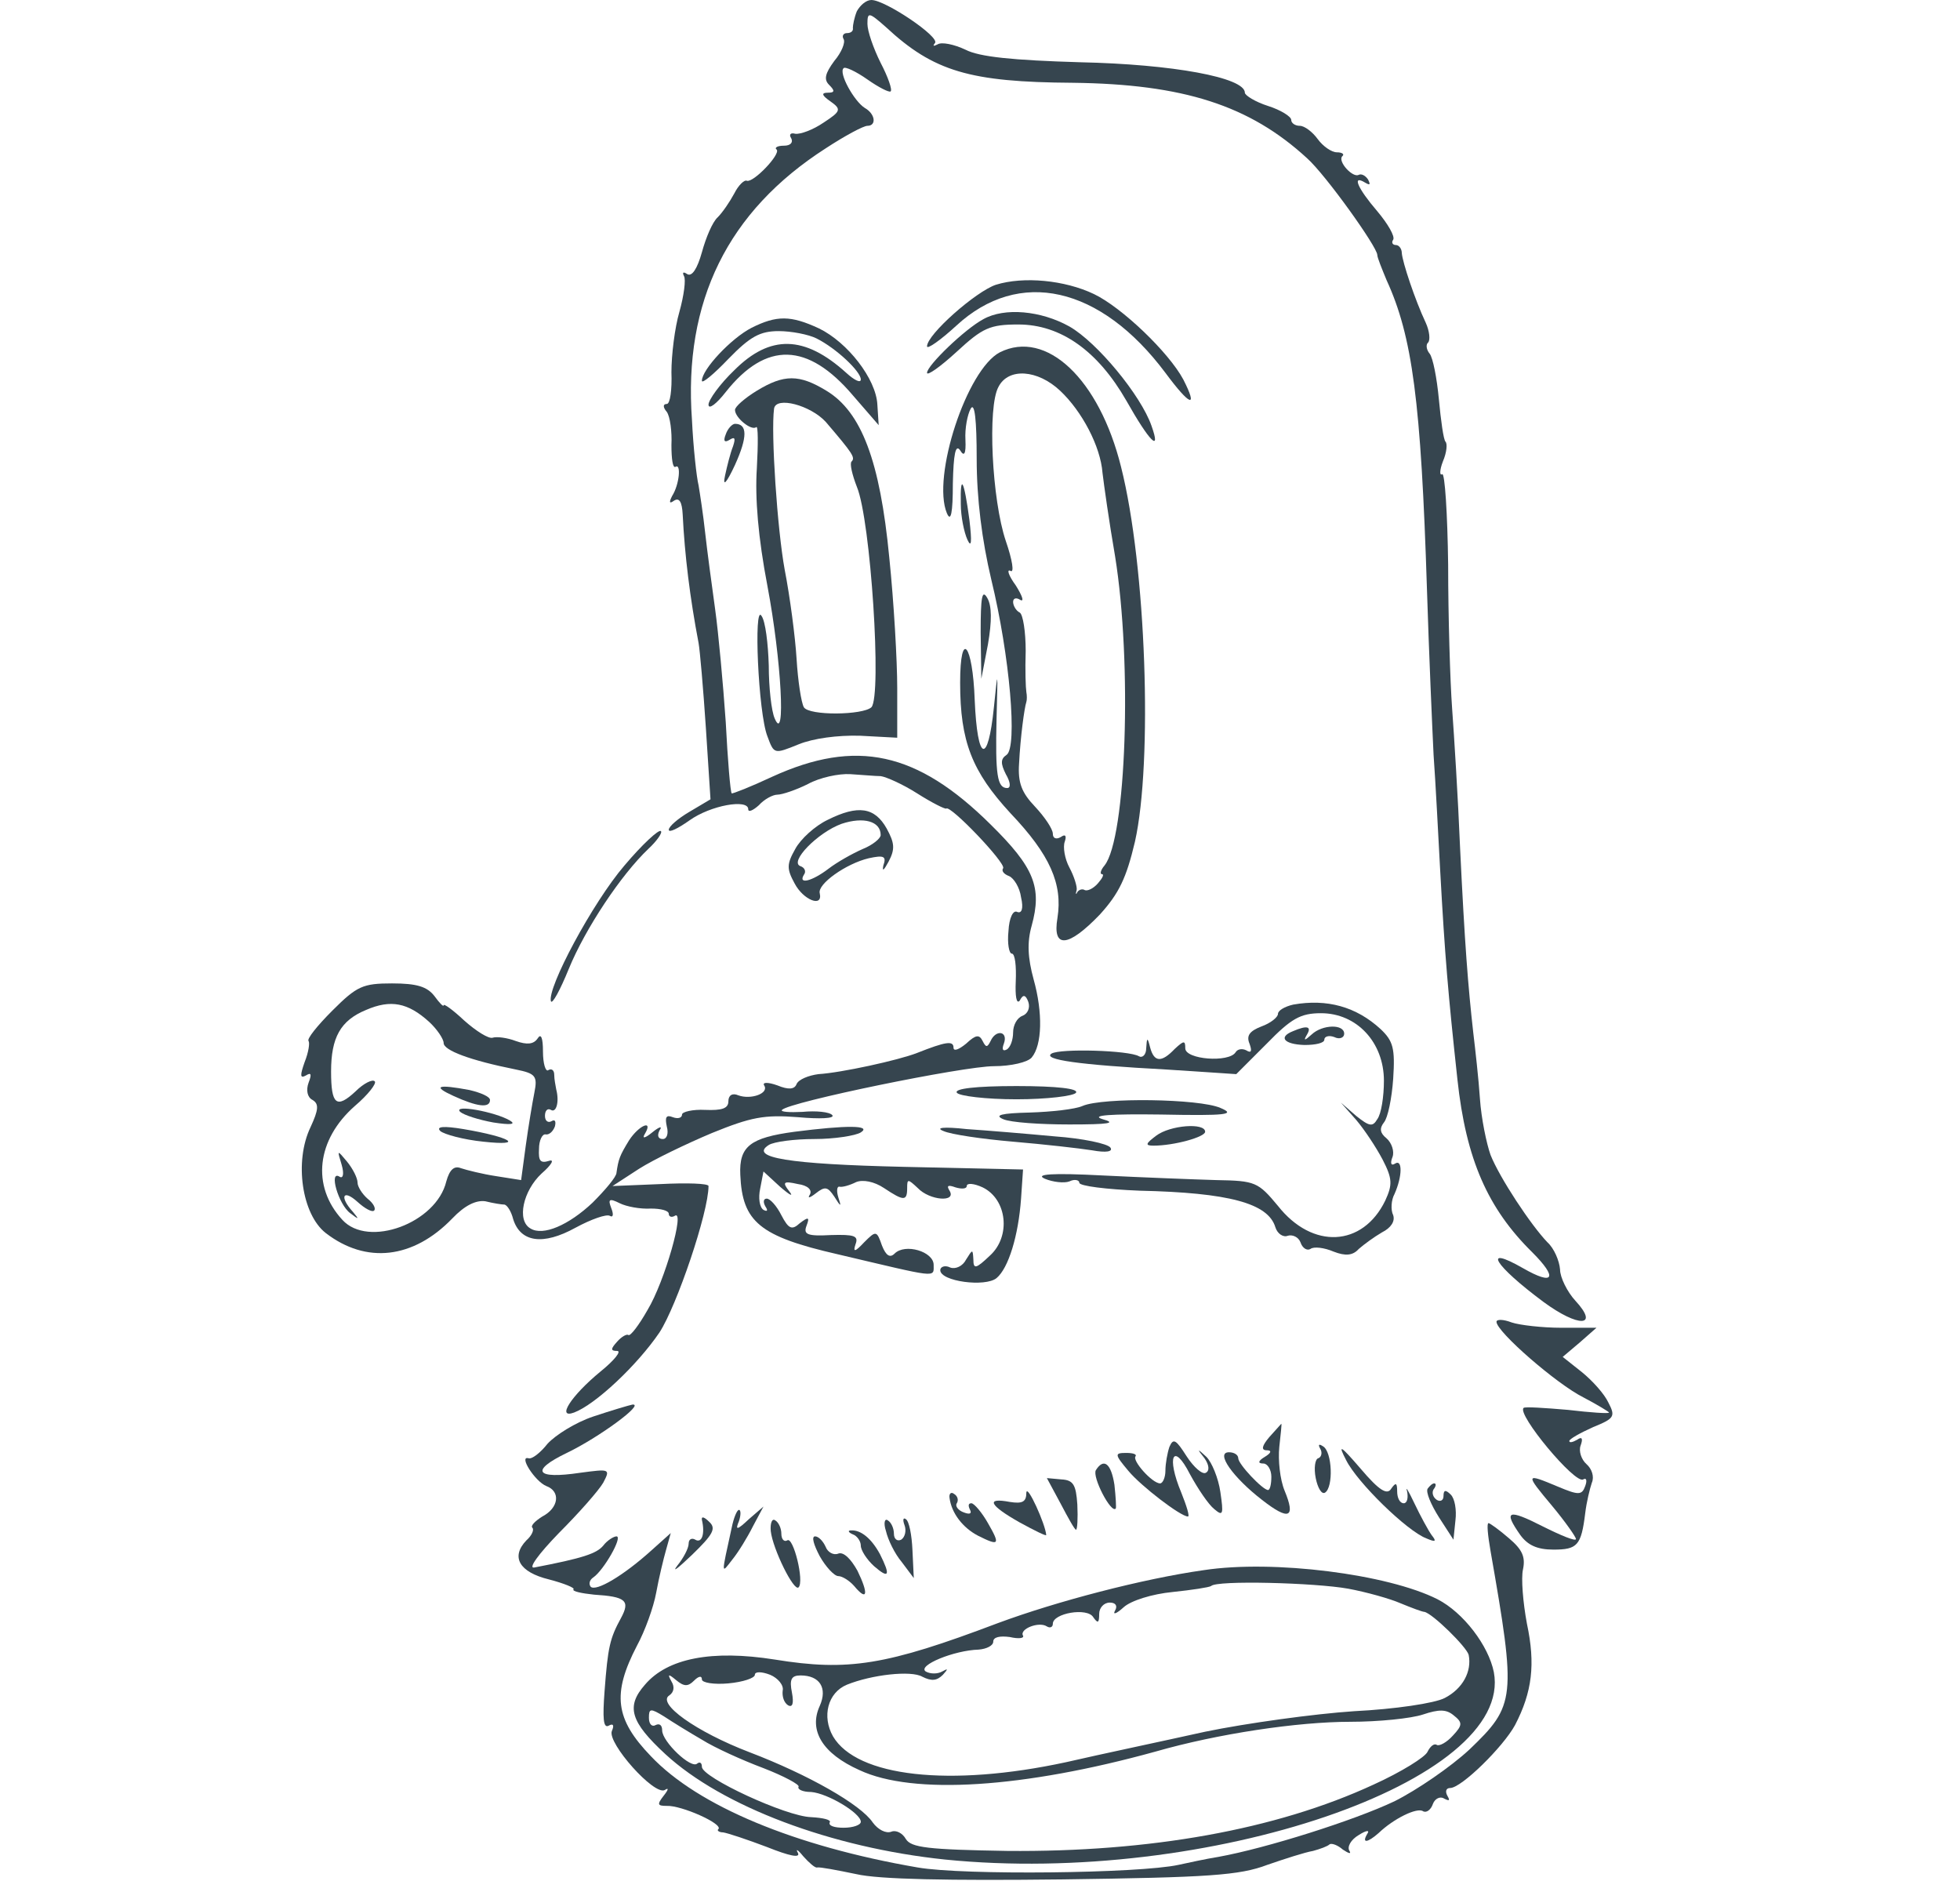
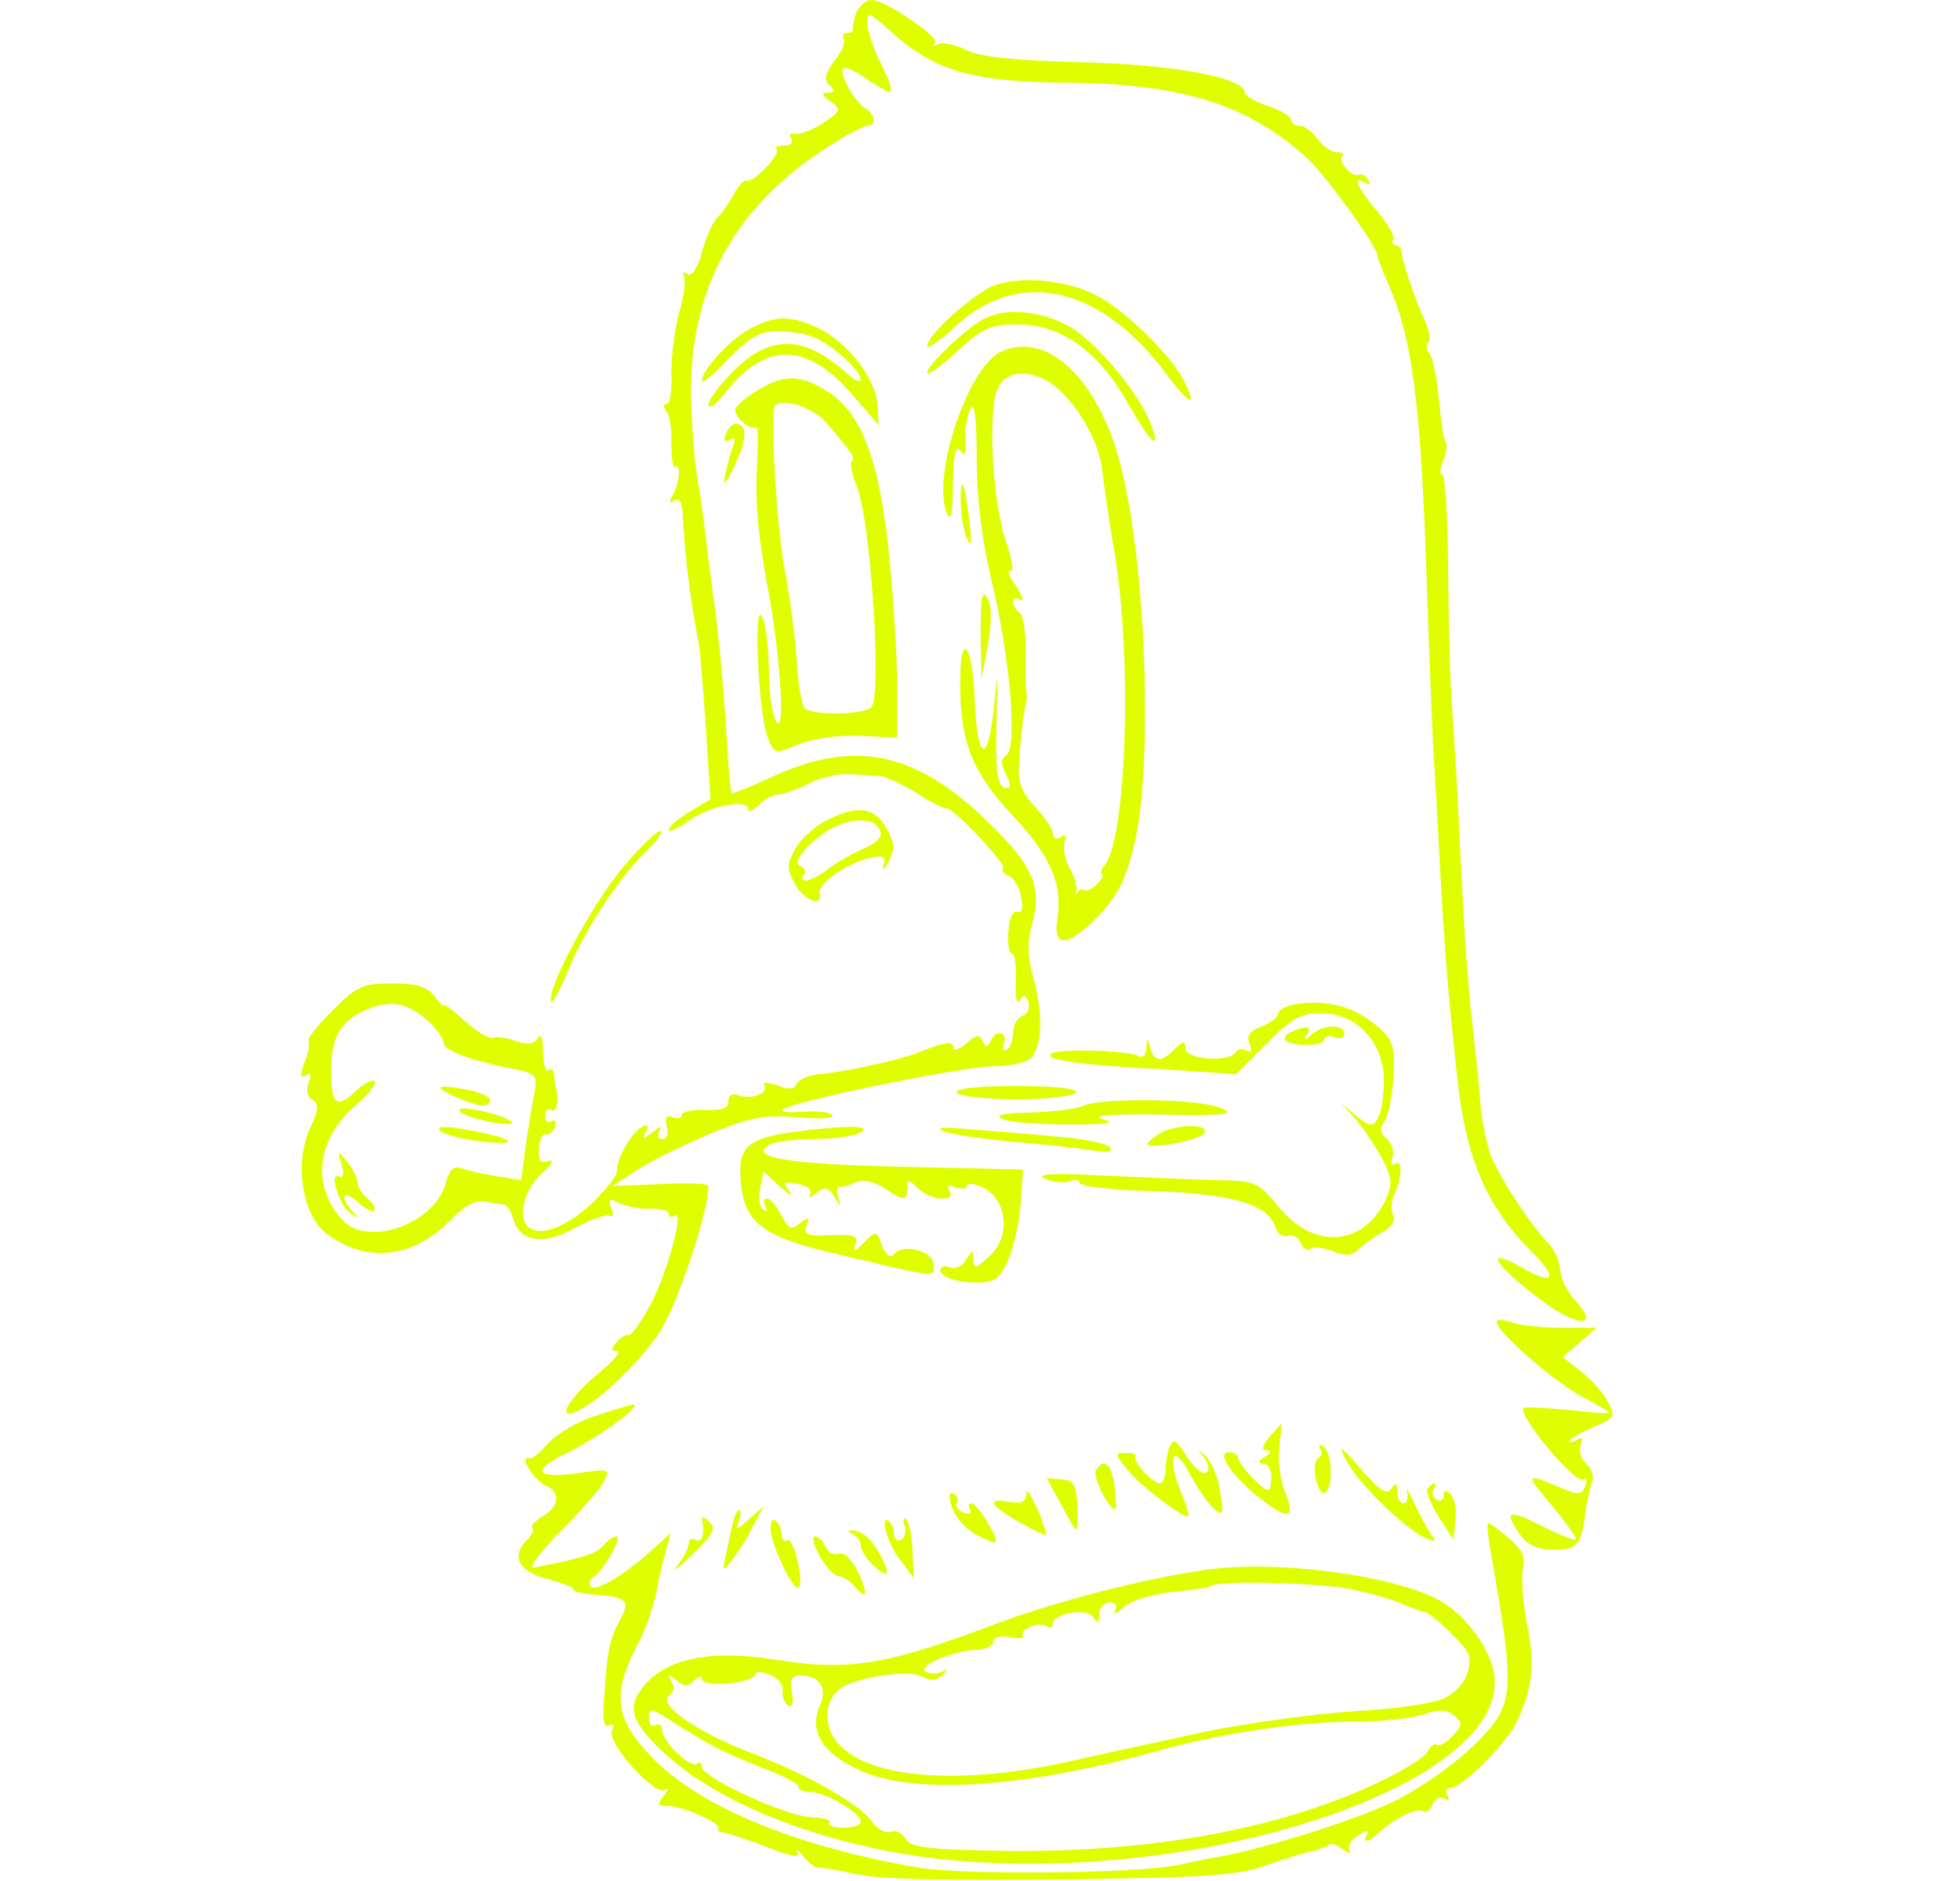
<svg xmlns="http://www.w3.org/2000/svg" viewBox="0 0 296 284" preserveAspectRatio="xMidYMid meet">
-   <g transform="translate(0,284) scale(0.1,-0.1)" fill="#36454f" stroke="none">
+   <g transform="translate(0,284) scale(0.1,-0.1)" fill="#DFFF00" stroke="none">
    <path d="M1294 2823 c-4 -10 -6 -21 -6 -25 1 -5 -3 -8 -9 -8 -5 0 -8 -4 -5 -9 3 -5 -3 -20 -14 -33 -14 -19 -16 -28 -8 -36 9 -9 9 -12 -2 -12 -10 0 -9 -4 4 -13 17 -12 16 -15 -10 -32 -16 -11 -35 -18 -43 -17 -7 2 -10 -1 -6 -7 3 -6 -1 -11 -11 -11 -10 0 -15 -3 -11 -6 6 -7 -35 -50 -45 -47 -4 2 -13 -7 -19 -19 -7 -13 -18 -29 -25 -36 -8 -7 -18 -31 -24 -53 -7 -25 -15 -37 -22 -33 -6 4 -8 3 -5 -3 3 -5 0 -29 -7 -54 -7 -24 -12 -65 -12 -91 1 -27 -2 -48 -7 -48 -6 0 -6 -5 0 -12 5 -7 8 -30 7 -50 0 -21 2 -35 6 -33 9 6 6 -27 -5 -44 -5 -10 -4 -12 3 -7 8 5 12 -2 13 -21 3 -61 11 -126 24 -194 2 -11 7 -68 11 -128 l7 -108 -32 -19 c-17 -10 -31 -22 -31 -27 0 -5 14 2 31 14 32 23 89 33 89 17 0 -5 7 -2 16 6 8 9 21 16 28 16 7 0 28 7 46 16 18 10 47 16 64 15 17 -1 38 -3 46 -3 8 -1 33 -12 55 -26 22 -14 42 -24 44 -23 6 6 90 -82 86 -90 -3 -4 1 -9 9 -12 7 -3 16 -17 18 -32 4 -17 1 -25 -6 -22 -6 3 -12 -9 -13 -29 -2 -19 1 -34 5 -34 5 0 7 -19 6 -42 -1 -22 1 -35 6 -29 5 10 9 9 13 -2 3 -9 -1 -18 -9 -21 -8 -3 -14 -14 -14 -25 0 -11 -4 -23 -10 -26 -6 -3 -7 1 -4 9 7 19 -12 22 -20 4 -5 -10 -7 -10 -12 0 -5 10 -10 10 -25 -4 -11 -9 -19 -12 -19 -6 0 11 -12 9 -55 -8 -28 -11 -115 -30 -149 -32 -15 -2 -30 -8 -33 -15 -3 -8 -12 -9 -29 -2 -14 5 -23 5 -20 0 8 -12 -20 -22 -39 -15 -9 4 -15 0 -15 -9 0 -11 -10 -14 -35 -13 -19 1 -35 -3 -35 -7 0 -5 -6 -7 -14 -4 -10 4 -12 0 -9 -14 3 -11 0 -19 -6 -19 -7 0 -9 5 -5 13 5 7 0 6 -11 -3 -11 -9 -16 -10 -11 -2 13 22 -9 13 -24 -10 -14 -23 -16 -28 -19 -49 0 -6 -17 -26 -36 -45 -36 -34 -75 -51 -94 -39 -21 12 -11 57 17 83 15 13 20 22 11 19 -13 -4 -16 0 -15 18 0 13 5 23 10 22 5 -1 11 4 14 12 2 8 0 11 -5 8 -5 -3 -10 0 -10 8 0 8 4 12 9 9 8 -5 13 12 8 31 -1 6 -3 15 -3 22 0 7 -4 10 -9 7 -4 -3 -8 10 -8 28 0 21 -3 28 -8 20 -6 -9 -16 -10 -33 -4 -13 5 -29 7 -35 5 -6 -2 -25 10 -43 26 -17 16 -31 26 -31 23 0 -3 -6 3 -14 14 -11 14 -26 19 -64 19 -44 0 -53 -4 -90 -41 -23 -23 -39 -43 -36 -46 2 -3 0 -17 -6 -32 -7 -20 -7 -25 2 -20 8 5 9 2 4 -11 -4 -11 -2 -22 6 -26 10 -6 9 -15 -3 -41 -25 -52 -13 -132 23 -160 61 -47 132 -39 191 22 19 20 36 28 50 26 12 -3 25 -5 29 -5 4 -1 10 -10 13 -22 11 -35 45 -40 94 -13 24 13 47 21 52 18 5 -3 6 2 2 12 -5 13 -3 15 13 7 10 -5 31 -9 47 -8 15 0 27 -3 27 -8 0 -4 4 -6 9 -3 16 11 -15 -99 -41 -142 -13 -23 -26 -40 -29 -38 -2 2 -10 -2 -17 -10 -10 -11 -10 -14 0 -14 7 0 -4 -14 -25 -31 -45 -37 -67 -72 -40 -62 32 12 95 71 129 121 26 40 74 181 74 221 0 4 -33 5 -72 3 l-73 -3 40 26 c22 14 72 38 110 54 59 24 79 28 130 24 33 -3 56 -2 52 3 -4 5 -25 7 -45 5 -20 -1 -34 0 -31 3 11 12 274 66 320 66 26 0 51 6 57 13 16 19 17 68 3 118 -9 33 -10 56 -3 81 16 58 4 88 -62 153 -111 110 -203 130 -330 72 -32 -15 -60 -26 -61 -25 -2 2 -6 50 -9 108 -4 58 -11 134 -16 170 -5 36 -12 88 -15 115 -3 28 -8 60 -10 72 -3 12 -8 57 -10 99 -13 179 54 315 202 410 29 19 57 34 63 34 14 0 12 18 -4 27 -16 10 -40 53 -32 60 2 3 19 -5 36 -17 17 -12 33 -20 35 -18 3 2 -4 22 -15 43 -11 22 -20 48 -20 59 0 18 2 18 28 -5 72 -67 127 -83 282 -84 167 -2 267 -34 354 -114 28 -25 106 -134 106 -146 0 -4 7 -21 14 -38 39 -85 52 -183 61 -467 3 -96 8 -209 10 -250 3 -41 7 -120 10 -175 7 -128 12 -186 26 -315 13 -121 46 -195 113 -261 39 -39 33 -51 -14 -24 -63 36 -43 4 31 -51 53 -39 85 -38 48 2 -12 13 -23 35 -23 47 -1 13 -9 32 -19 41 -25 26 -72 97 -86 132 -6 17 -14 55 -16 85 -2 30 -7 74 -10 99 -8 71 -13 135 -20 280 -3 74 -9 169 -12 210 -3 41 -6 139 -6 217 -1 78 -5 139 -9 137 -4 -3 -4 6 1 19 6 14 7 27 4 30 -3 3 -7 32 -10 64 -3 32 -9 63 -14 69 -5 6 -6 14 -2 17 3 4 2 17 -4 30 -16 34 -35 91 -36 105 0 6 -4 12 -9 12 -5 0 -7 4 -4 8 3 5 -8 24 -24 43 -30 35 -39 56 -18 43 7 -4 8 -3 4 5 -4 6 -10 9 -14 7 -9 -5 -32 20 -25 28 4 3 0 6 -8 6 -8 0 -21 9 -29 20 -8 11 -20 20 -27 20 -7 0 -13 4 -13 9 0 5 -16 15 -35 21 -19 6 -35 16 -35 20 0 23 -109 43 -249 46 -101 3 -152 8 -173 19 -17 8 -36 12 -42 8 -6 -3 -8 -3 -4 2 8 9 -75 65 -96 65 -8 0 -17 -8 -22 -17z m-646 -1526 c12 -11 22 -26 22 -32 0 -11 39 -26 109 -40 30 -6 33 -10 28 -35 -3 -15 -9 -51 -13 -80 l-7 -52 -38 6 c-20 3 -44 9 -53 12 -10 4 -17 -2 -22 -20 -15 -63 -118 -101 -157 -58 -47 51 -39 121 19 172 20 17 33 34 30 37 -3 4 -17 -3 -29 -15 -29 -27 -37 -20 -37 30 0 51 14 77 53 93 37 16 63 11 95 -18z" />
    <path d="M685 1185 c35 -16 55 -19 55 -6 0 5 -14 11 -31 15 -48 9 -57 6 -24 -9z" />
    <path d="M695 1161 c6 -5 28 -12 50 -16 26 -4 35 -3 25 3 -22 13 -87 25 -75 13z" />
    <path d="M665 1132 c6 -5 35 -13 65 -16 64 -7 41 7 -30 19 -30 5 -42 4 -35 -3z" />
    <path d="M516 1081 c4 -14 2 -21 -3 -18 -17 11 -2 -42 16 -55 13 -10 14 -10 4 2 -21 23 -15 35 7 15 11 -10 22 -16 25 -13 3 3 -1 11 -10 18 -8 7 -15 18 -15 24 0 7 -7 21 -16 32 -15 18 -15 18 -8 -5z" />
    <path d="M1504 2410 c-30 -10 -104 -75 -104 -93 0 -5 20 9 44 31 95 88 218 60 316 -71 37 -50 50 -55 27 -10 -22 41 -93 109 -135 129 -44 21 -106 27 -148 14z" />
    <path d="M1485 2358 c-28 -15 -85 -70 -85 -81 0 -5 20 9 45 32 39 36 50 41 93 41 64 0 120 -40 163 -115 35 -62 53 -80 38 -38 -16 46 -82 126 -124 150 -43 24 -98 29 -130 11z" />
    <path d="M1135 2345 c-31 -16 -75 -63 -75 -80 0 -5 18 10 40 33 33 34 48 42 76 42 19 0 45 -5 57 -11 30 -15 67 -50 67 -62 0 -6 -10 -1 -22 10 -63 57 -115 58 -169 4 -22 -21 -39 -45 -39 -52 0 -8 12 1 26 19 61 77 124 75 192 -5 l39 -45 -2 31 c-2 39 -45 94 -88 115 -43 20 -64 20 -102 1z" />
    <path d="M1510 2308 c-50 -26 -103 -188 -80 -243 6 -14 9 0 9 45 1 44 4 60 11 50 6 -10 9 -6 8 16 -1 17 3 38 8 47 6 10 9 -17 9 -76 0 -60 8 -123 22 -182 28 -115 40 -254 23 -265 -9 -6 -9 -13 -1 -29 7 -12 8 -21 2 -21 -15 0 -18 20 -16 105 2 75 2 76 -4 17 -9 -88 -25 -83 -29 11 -3 85 -22 108 -22 26 0 -89 18 -134 76 -197 60 -63 79 -107 71 -158 -8 -47 16 -45 64 5 29 32 40 55 53 110 27 120 17 416 -21 566 -33 133 -113 208 -183 173z m91 -58 c33 -31 61 -84 64 -124 2 -17 10 -74 19 -126 26 -161 17 -426 -16 -467 -6 -7 -7 -13 -4 -13 4 0 1 -6 -6 -14 -7 -8 -16 -12 -20 -10 -3 2 -8 1 -11 -3 -2 -5 -3 -3 -1 3 1 5 -4 21 -11 34 -7 13 -10 31 -7 39 3 9 1 12 -6 7 -7 -4 -12 -2 -12 5 0 7 -12 25 -27 41 -20 21 -26 36 -24 65 2 40 8 84 11 93 1 3 1 10 0 15 -1 6 -2 33 -1 62 0 29 -4 55 -9 58 -6 3 -10 11 -10 16 0 6 5 7 11 3 6 -3 3 6 -7 22 -11 15 -14 25 -8 22 6 -4 3 16 -7 45 -21 62 -28 203 -11 233 15 29 59 26 93 -6z" />
    <path d="M1143 2250 c-18 -11 -33 -24 -33 -29 0 -12 25 -32 32 -26 3 3 3 -25 1 -62 -3 -45 2 -105 16 -178 21 -111 28 -240 11 -200 -5 11 -9 47 -9 80 -1 33 -5 67 -11 75 -12 20 -5 -147 9 -182 10 -27 10 -27 47 -12 22 9 59 14 93 13 l56 -3 0 75 c0 41 -5 129 -12 197 -14 146 -42 220 -95 252 -41 25 -64 25 -105 0z m104 -47 c41 -48 45 -54 39 -60 -3 -3 1 -20 8 -38 21 -50 38 -316 22 -333 -13 -12 -94 -13 -102 0 -4 7 -9 40 -11 73 -2 33 -10 94 -18 135 -11 60 -21 206 -16 243 3 19 55 5 78 -20z" />
    <path d="M1096 2184 c-4 -10 -2 -13 6 -8 8 5 9 2 5 -10 -4 -10 -9 -30 -12 -44 -4 -18 2 -12 15 16 19 42 19 62 0 62 -4 0 -11 -7 -14 -16z" />
    <path d="M1451 2079 c0 -19 5 -43 10 -54 6 -13 7 -4 3 30 -8 60 -14 72 -13 24z" />
    <path d="M1481 1885 l1 -70 10 52 c6 35 6 58 -1 70 -8 14 -10 1 -10 -52z" />
    <path d="M1250 1602 c-19 -9 -41 -29 -49 -44 -13 -23 -13 -30 -1 -52 13 -25 43 -37 38 -15 -4 14 40 45 74 53 23 5 27 3 22 -11 -2 -10 1 -7 8 6 10 19 9 28 -3 50 -18 32 -43 36 -89 13z m80 -23 c0 -5 -12 -15 -27 -21 -16 -7 -39 -20 -52 -30 -25 -19 -46 -24 -37 -9 4 5 1 11 -5 13 -18 6 26 51 62 64 33 11 59 4 59 -17z" />
    <path d="M943 1533 c-48 -56 -117 -185 -111 -205 2 -5 14 17 27 49 25 61 79 142 120 181 13 12 22 25 19 27 -3 3 -28 -20 -55 -52z" />
    <path d="M1953 1323 c-13 -3 -23 -9 -23 -14 0 -5 -11 -14 -25 -19 -18 -7 -23 -14 -18 -26 4 -11 3 -15 -5 -10 -6 3 -13 2 -16 -3 -10 -16 -76 -11 -76 6 0 12 -2 12 -16 -1 -20 -21 -31 -20 -37 2 -4 16 -5 16 -6 -1 0 -10 -6 -15 -11 -12 -15 9 -119 12 -132 4 -14 -9 41 -17 173 -24 l106 -7 46 46 c37 38 51 46 82 46 54 0 95 -44 95 -102 0 -24 -4 -50 -10 -58 -7 -12 -12 -11 -32 5 l-23 20 23 -26 c12 -14 30 -41 40 -60 15 -29 15 -38 4 -62 -34 -70 -110 -74 -162 -8 -30 36 -34 38 -93 39 -34 1 -111 4 -172 7 -76 4 -103 2 -87 -5 12 -5 29 -7 37 -4 8 4 15 2 15 -2 0 -5 41 -10 91 -12 135 -3 194 -19 205 -55 3 -10 12 -16 19 -13 7 2 16 -2 19 -10 3 -9 10 -13 15 -10 5 4 21 2 35 -4 18 -7 29 -6 38 4 8 7 23 18 35 25 14 7 20 17 17 26 -4 8 -3 23 2 32 12 27 12 53 1 46 -6 -4 -8 0 -4 10 3 8 -1 21 -9 28 -10 8 -11 15 -4 24 6 7 12 37 14 66 3 46 0 57 -19 75 -37 34 -81 46 -132 37z" />
    <path d="M1953 1283 c-23 -9 -14 -20 17 -21 17 0 30 3 30 8 0 5 7 7 15 4 8 -4 15 -1 15 5 0 15 -33 14 -49 -1 -11 -10 -13 -10 -7 0 7 12 0 14 -21 5z" />
    <path d="M1445 1190 c3 -5 44 -10 90 -10 46 0 87 5 90 10 4 6 -28 10 -90 10 -62 0 -94 -4 -90 -10z" />
    <path d="M1635 1170 c-11 -5 -47 -9 -80 -10 -43 -1 -54 -4 -40 -10 11 -5 56 -8 100 -8 60 0 72 2 50 8 -19 6 13 8 88 7 100 -2 114 0 90 10 -32 14 -178 16 -208 3z" />
    <path d="M1200 1131 c-67 -9 -84 -22 -82 -65 3 -71 29 -93 147 -120 153 -36 145 -36 145 -16 0 20 -43 33 -59 17 -7 -7 -13 -3 -19 12 -8 23 -9 23 -27 5 -14 -15 -17 -15 -13 -3 5 13 -2 15 -37 14 -36 -2 -42 1 -37 14 5 13 3 14 -10 4 -12 -11 -17 -9 -28 12 -7 14 -17 25 -22 25 -5 0 -6 -5 -2 -12 4 -6 3 -8 -3 -5 -6 4 -8 18 -5 32 l5 26 25 -23 c15 -13 21 -16 14 -7 -11 14 -9 16 13 11 15 -2 22 -9 18 -16 -4 -6 0 -5 9 2 14 11 18 10 28 -5 10 -16 11 -16 6 -1 -3 10 -2 17 2 16 4 -1 15 2 25 7 10 4 27 1 42 -9 30 -20 35 -20 35 0 0 14 1 14 16 0 18 -19 59 -22 48 -4 -5 8 -2 9 9 5 10 -3 17 -2 17 2 0 5 11 4 24 -2 37 -18 43 -74 11 -103 -21 -20 -25 -21 -25 -6 -1 16 -1 16 -11 0 -5 -10 -16 -15 -24 -12 -8 4 -15 1 -15 -4 0 -17 68 -26 85 -12 18 15 33 64 37 120 l3 44 -180 4 c-175 4 -234 14 -204 33 8 5 39 9 69 9 30 0 62 5 70 10 17 11 -22 11 -100 1z" />
    <path d="M1425 1132 c11 -5 58 -12 105 -16 47 -4 100 -10 119 -13 22 -4 32 -2 28 4 -4 6 -42 14 -84 17 -43 4 -103 9 -133 11 -36 4 -48 2 -35 -3z" />
    <path d="M1746 1125 c-16 -12 -17 -15 -4 -15 31 0 78 13 78 21 0 14 -53 10 -74 -6z" />
    <path d="M2260 844 c0 -15 91 -94 131 -114 21 -11 39 -22 39 -23 0 -2 -28 0 -62 4 -35 3 -65 5 -67 3 -11 -9 78 -116 90 -108 5 3 6 -2 3 -10 -5 -14 -10 -14 -41 -1 -50 21 -50 20 -9 -29 20 -24 36 -47 36 -50 0 -4 -22 5 -50 19 -53 27 -60 24 -34 -13 11 -15 25 -22 50 -22 36 0 42 6 48 55 2 17 7 37 10 46 4 9 0 21 -8 28 -8 7 -12 20 -9 28 4 11 2 14 -5 9 -7 -4 -12 -5 -12 -2 0 3 16 12 36 21 32 13 34 16 23 37 -6 13 -24 33 -40 46 l-29 23 26 22 25 22 -53 0 c-29 0 -63 4 -75 8 -13 5 -23 5 -23 1z" />
    <path d="M896 701 c-27 -9 -57 -28 -69 -41 -11 -14 -24 -24 -29 -22 -15 4 10 -35 27 -42 22 -8 19 -33 -6 -46 -11 -7 -18 -14 -15 -17 3 -3 -1 -12 -9 -19 -24 -25 -11 -48 34 -59 23 -6 40 -13 37 -15 -2 -3 12 -6 31 -8 48 -3 55 -9 41 -35 -17 -31 -20 -44 -25 -111 -3 -40 -2 -56 6 -52 7 4 9 1 5 -8 -7 -18 64 -98 80 -89 6 4 6 1 -2 -9 -10 -13 -9 -15 5 -15 22 1 85 -27 78 -35 -3 -2 1 -5 7 -5 7 -1 37 -11 66 -22 35 -14 51 -17 47 -9 -4 7 0 5 8 -5 9 -10 18 -18 21 -17 4 1 30 -4 59 -10 34 -8 140 -10 312 -8 220 3 267 6 309 22 26 9 57 19 69 21 11 3 22 7 25 10 3 2 12 -1 20 -8 9 -6 13 -7 10 -2 -4 6 2 17 14 24 11 7 17 8 13 2 -9 -15 0 -14 17 1 23 22 58 39 67 33 5 -3 12 2 15 11 3 8 11 12 17 8 8 -4 9 -3 5 4 -4 7 -2 12 4 12 17 0 80 62 98 95 26 50 31 92 18 153 -6 32 -9 69 -6 82 4 19 -1 30 -21 47 -15 13 -29 23 -31 23 -3 0 -1 -19 3 -42 39 -223 38 -233 -32 -300 -28 -26 -79 -61 -113 -78 -61 -29 -194 -71 -266 -84 -19 -3 -46 -9 -60 -12 -59 -13 -325 -16 -394 -4 -186 32 -332 93 -403 168 -54 56 -59 94 -21 167 12 22 25 58 29 80 4 22 11 51 15 65 l7 25 -29 -26 c-42 -38 -84 -63 -92 -55 -3 4 -2 10 4 14 16 11 45 62 35 62 -4 0 -14 -6 -20 -14 -10 -12 -31 -19 -104 -33 -10 -2 6 20 37 52 30 30 60 64 67 76 11 21 10 21 -35 15 -67 -10 -76 3 -20 30 48 23 119 75 99 73 -5 -1 -32 -9 -59 -18z" />
    <path d="M1917 670 c-11 -13 -13 -20 -4 -20 8 0 7 -4 -3 -10 -10 -6 -11 -10 -2 -10 6 0 12 -9 12 -20 0 -11 -2 -20 -5 -20 -8 0 -45 39 -45 48 0 5 -6 9 -14 9 -21 0 6 -38 50 -72 41 -32 51 -27 34 14 -7 17 -10 46 -8 66 2 19 4 35 3 35 0 0 -8 -9 -18 -20z" />
    <path d="M1766 655 c-3 -9 -6 -25 -6 -36 0 -10 -4 -19 -8 -19 -12 0 -43 35 -37 41 2 3 -4 5 -14 5 -18 0 -18 -2 3 -27 19 -23 79 -69 90 -69 3 0 -2 16 -10 36 -23 55 -12 77 13 28 12 -22 28 -46 37 -53 13 -11 14 -8 9 26 -3 21 -13 45 -21 53 -14 13 -15 13 -3 -2 7 -10 8 -19 2 -22 -5 -3 -18 8 -29 25 -16 25 -20 28 -26 14z" />
    <path d="M1994 652 c3 -5 2 -12 -3 -14 -5 -1 -7 -15 -4 -30 3 -15 9 -25 14 -22 13 8 11 62 -3 70 -6 4 -8 3 -4 -4z" />
    <path d="M2033 635 c17 -34 92 -107 121 -118 14 -6 16 -5 8 5 -5 7 -17 29 -26 48 -9 19 -14 27 -11 18 2 -10 0 -18 -5 -18 -6 0 -10 8 -10 18 0 13 -2 14 -9 4 -6 -10 -18 -3 -46 30 -31 36 -35 38 -22 13z" />
    <path d="M1655 620 c-6 -10 23 -66 30 -58 1 1 0 18 -2 36 -5 32 -16 41 -28 22z" />
    <path d="M1602 569 c11 -21 21 -39 23 -39 2 0 3 17 2 38 -2 30 -6 37 -24 38 l-22 2 21 -39z" />
    <path d="M1550 586 c0 -14 -6 -17 -25 -14 -37 7 -31 -5 15 -31 22 -12 40 -21 40 -19 -1 16 -29 78 -30 64z" />
    <path d="M2156 592 c-3 -5 5 -24 17 -43 l22 -34 3 29 c2 16 -1 33 -7 39 -8 8 -11 7 -11 -2 0 -7 -5 -9 -10 -6 -6 4 -8 11 -5 16 4 5 4 9 1 9 -3 0 -7 -4 -10 -8z" />
    <path d="M1434 578 c3 -23 20 -45 43 -57 32 -16 34 -14 15 19 -9 16 -21 30 -25 30 -5 0 -5 -4 -2 -10 3 -6 -1 -7 -9 -4 -9 3 -14 10 -11 14 3 5 1 11 -4 14 -5 4 -8 0 -7 -6z" />
    <path d="M1105 533 c-16 -73 -16 -70 1 -48 9 11 23 34 31 50 l16 30 -22 -19 c-18 -17 -21 -17 -15 -3 3 9 3 17 0 17 -3 0 -8 -12 -11 -27z" />
    <path d="M1060 545 c5 -21 0 -36 -10 -30 -5 3 -10 1 -10 -6 0 -7 -8 -22 -17 -33 -9 -12 1 -4 22 16 32 31 37 40 26 50 -7 7 -12 9 -11 3z" />
    <path d="M1164 528 c3 -27 35 -92 42 -85 9 9 -8 77 -17 71 -5 -3 -9 2 -9 10 0 8 -4 17 -9 20 -5 4 -8 -4 -7 -16z" />
    <path d="M1338 528 c3 -13 13 -34 24 -47 l18 -24 -2 42 c-1 23 -5 44 -10 47 -4 3 -5 -1 -2 -9 3 -8 1 -18 -5 -22 -6 -3 -11 1 -11 9 0 8 -4 17 -9 20 -5 4 -7 -4 -3 -16z" />
    <path d="M1288 523 c6 -2 12 -10 12 -17 0 -7 9 -21 20 -31 23 -20 25 -14 9 18 -13 24 -29 37 -44 36 -5 0 -4 -3 3 -6z" />
    <path d="M1238 490 c9 -16 22 -30 28 -30 6 0 17 -7 24 -15 20 -24 22 -12 5 23 -10 18 -21 29 -29 26 -7 -3 -16 2 -19 10 -4 9 -11 16 -16 16 -6 0 -2 -13 7 -30z" />
    <path d="M1818 469 c-92 -13 -222 -47 -311 -80 -169 -64 -226 -73 -337 -55 -95 15 -162 2 -196 -38 -29 -33 -22 -56 31 -105 86 -79 250 -141 422 -159 396 -40 860 118 829 283 -8 40 -46 90 -85 110 -75 38 -248 60 -353 44z m218 -28 c27 -5 63 -15 79 -22 17 -7 33 -13 36 -13 12 -2 64 -53 67 -65 5 -25 -9 -51 -36 -65 -15 -8 -76 -17 -137 -20 -60 -4 -162 -18 -225 -31 -63 -14 -158 -34 -210 -46 -176 -38 -316 -22 -352 39 -17 30 -8 66 21 78 37 15 97 22 114 12 14 -7 22 -6 31 3 8 9 8 10 -1 5 -7 -4 -18 -4 -25 0 -13 9 43 32 80 33 12 1 22 6 22 12 0 7 10 9 25 7 13 -3 22 -2 20 2 -6 10 24 22 36 14 5 -3 9 -1 9 4 0 16 52 25 61 10 7 -10 9 -9 9 5 0 9 7 17 16 17 9 0 12 -5 8 -12 -4 -7 2 -5 13 5 11 10 43 20 74 23 29 3 55 7 58 9 8 9 157 5 207 -4z m-854 -154 c-1 -9 2 -18 8 -22 7 -4 9 3 6 19 -4 20 -1 26 13 26 29 0 41 -19 29 -46 -17 -37 4 -72 60 -97 81 -38 248 -27 447 28 94 27 215 45 294 45 43 0 92 5 110 11 24 8 35 8 46 -1 14 -11 14 -15 -1 -31 -9 -10 -20 -16 -24 -14 -4 3 -10 -2 -14 -10 -3 -8 -40 -31 -82 -50 -147 -68 -338 -102 -553 -100 -120 2 -145 5 -153 18 -5 9 -15 14 -22 11 -8 -3 -20 3 -28 14 -18 27 -97 72 -186 106 -81 31 -141 74 -121 86 7 5 8 13 3 21 -6 11 -5 12 7 2 12 -10 18 -10 27 -1 7 7 12 8 12 2 0 -5 18 -8 40 -6 22 2 40 8 40 13 0 5 10 5 23 0 12 -5 21 -16 19 -24z m-122 -74 c19 -12 61 -31 93 -43 31 -12 55 -25 53 -28 -2 -4 6 -8 19 -8 25 -2 75 -32 75 -45 0 -5 -12 -9 -26 -9 -14 0 -23 3 -21 8 3 4 -10 7 -28 8 -38 1 -165 60 -165 76 0 6 -3 8 -7 5 -9 -9 -53 33 -53 50 0 8 -4 11 -10 8 -5 -3 -10 1 -10 11 0 14 2 15 23 2 12 -8 38 -24 57 -35z" />
  </g>
</svg>
